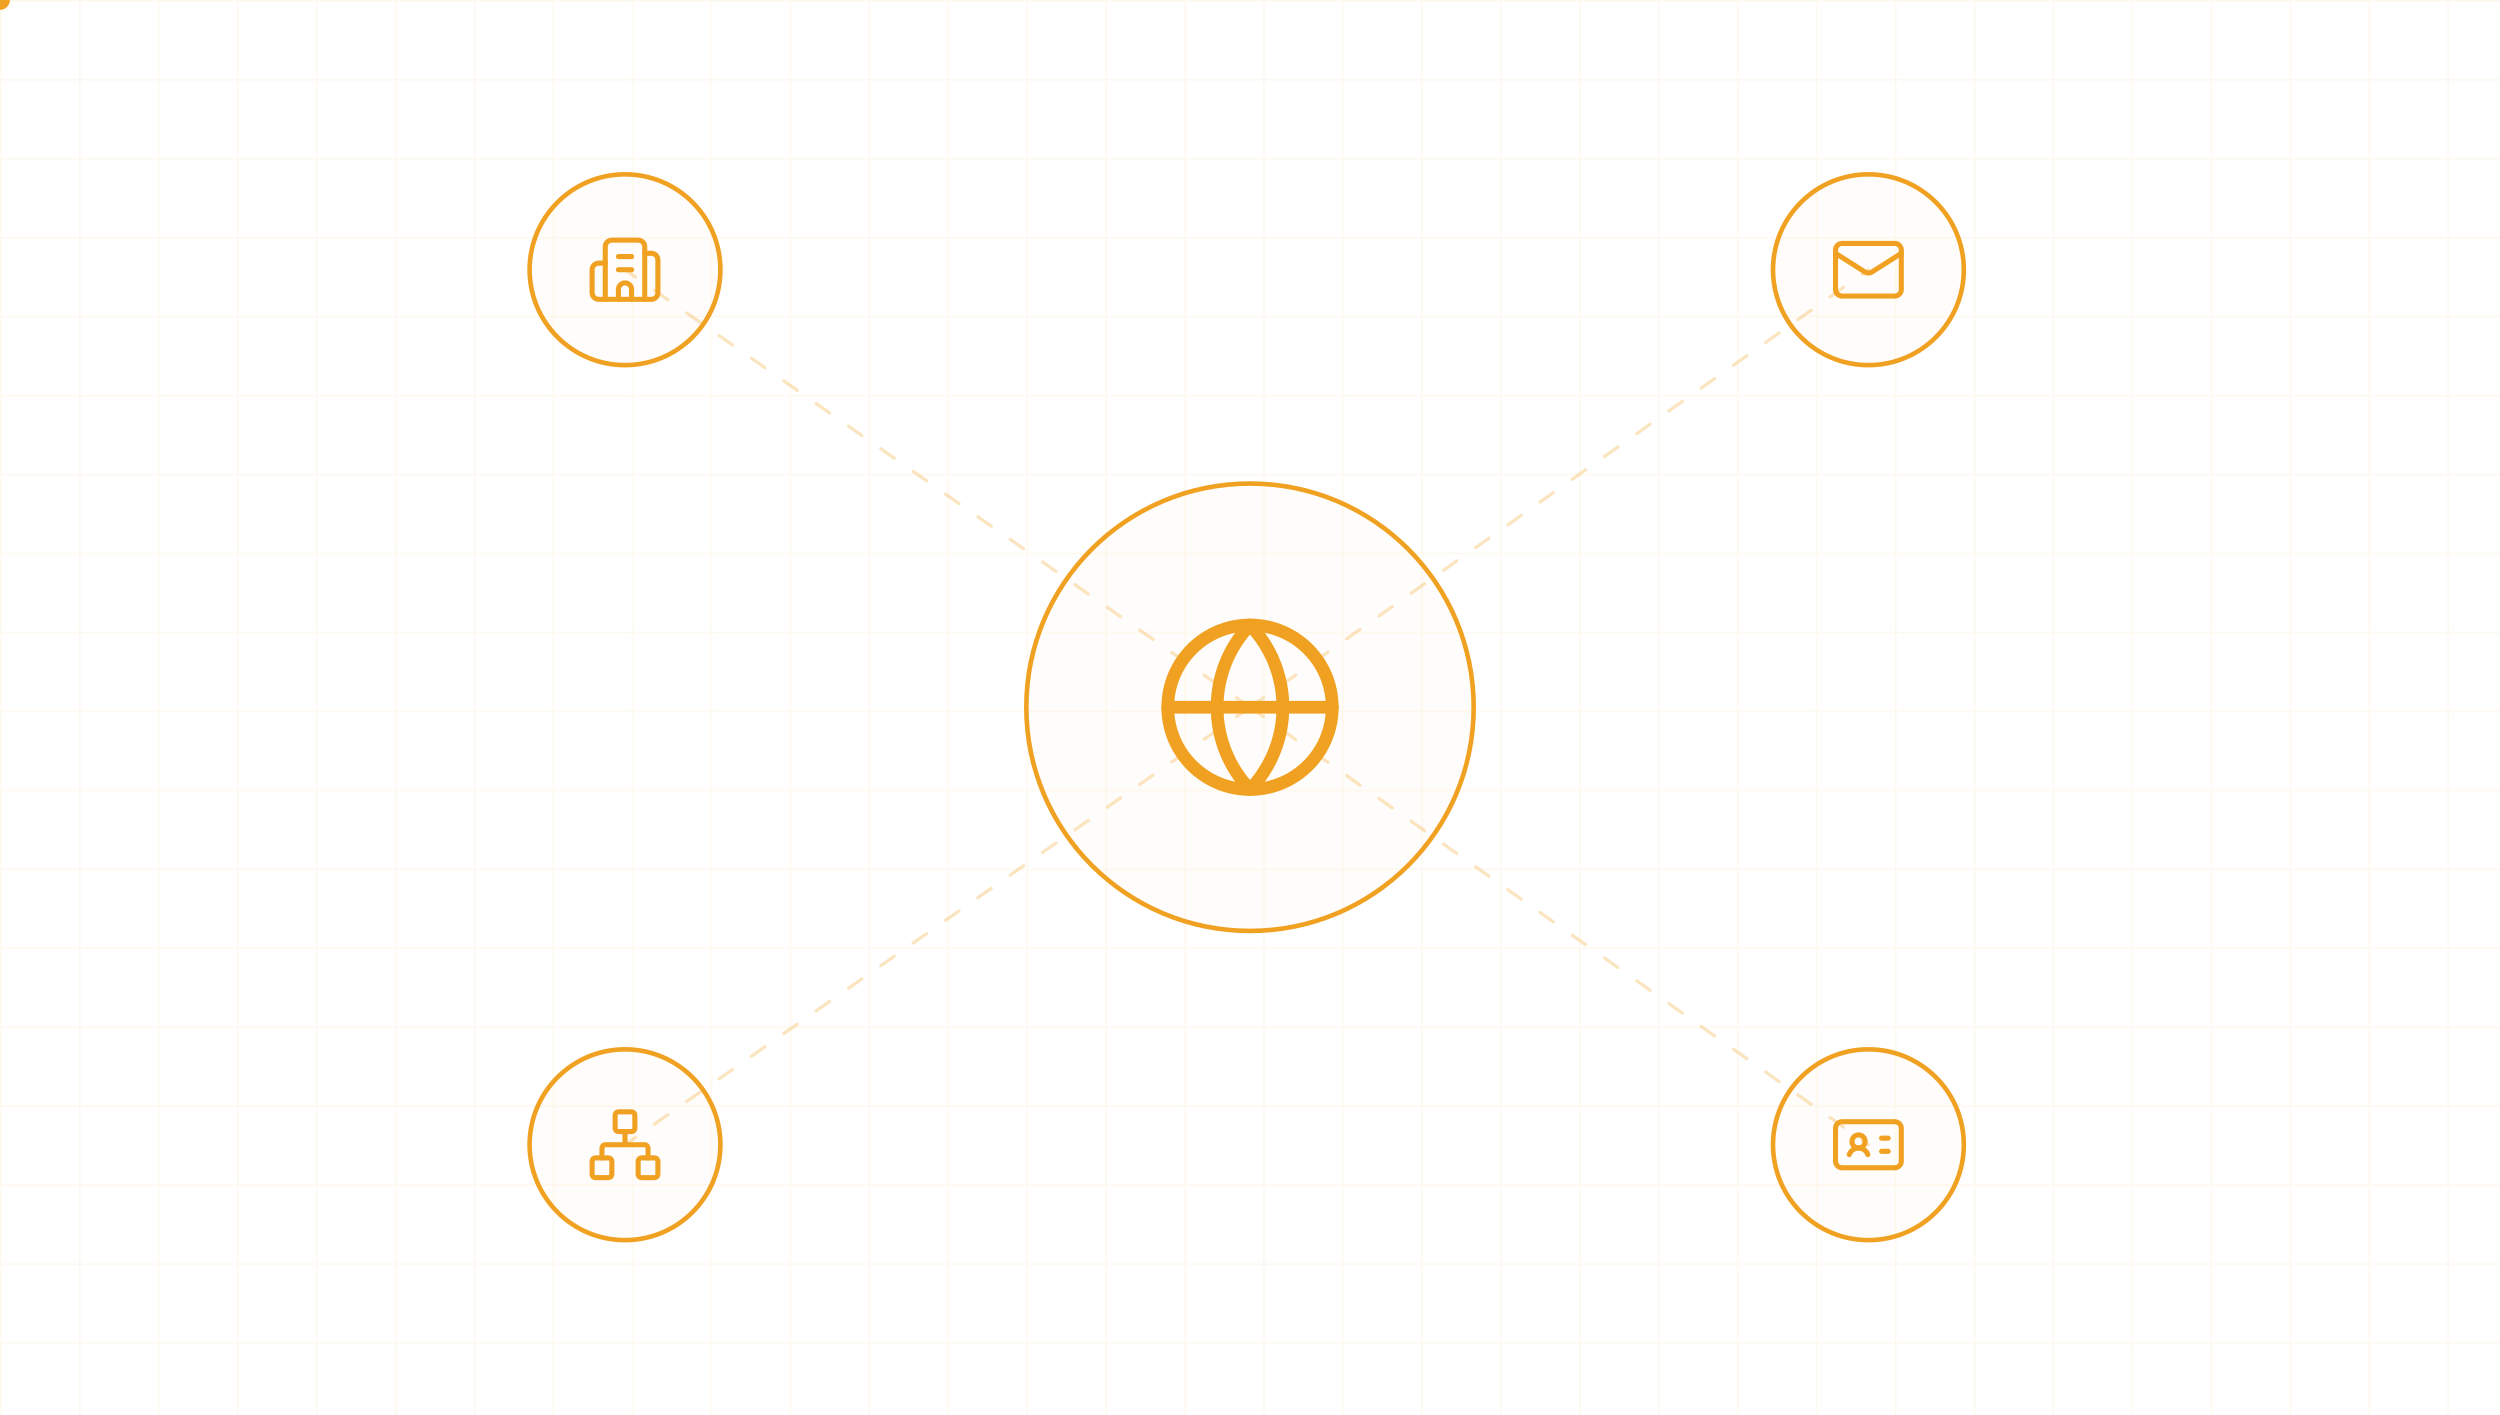
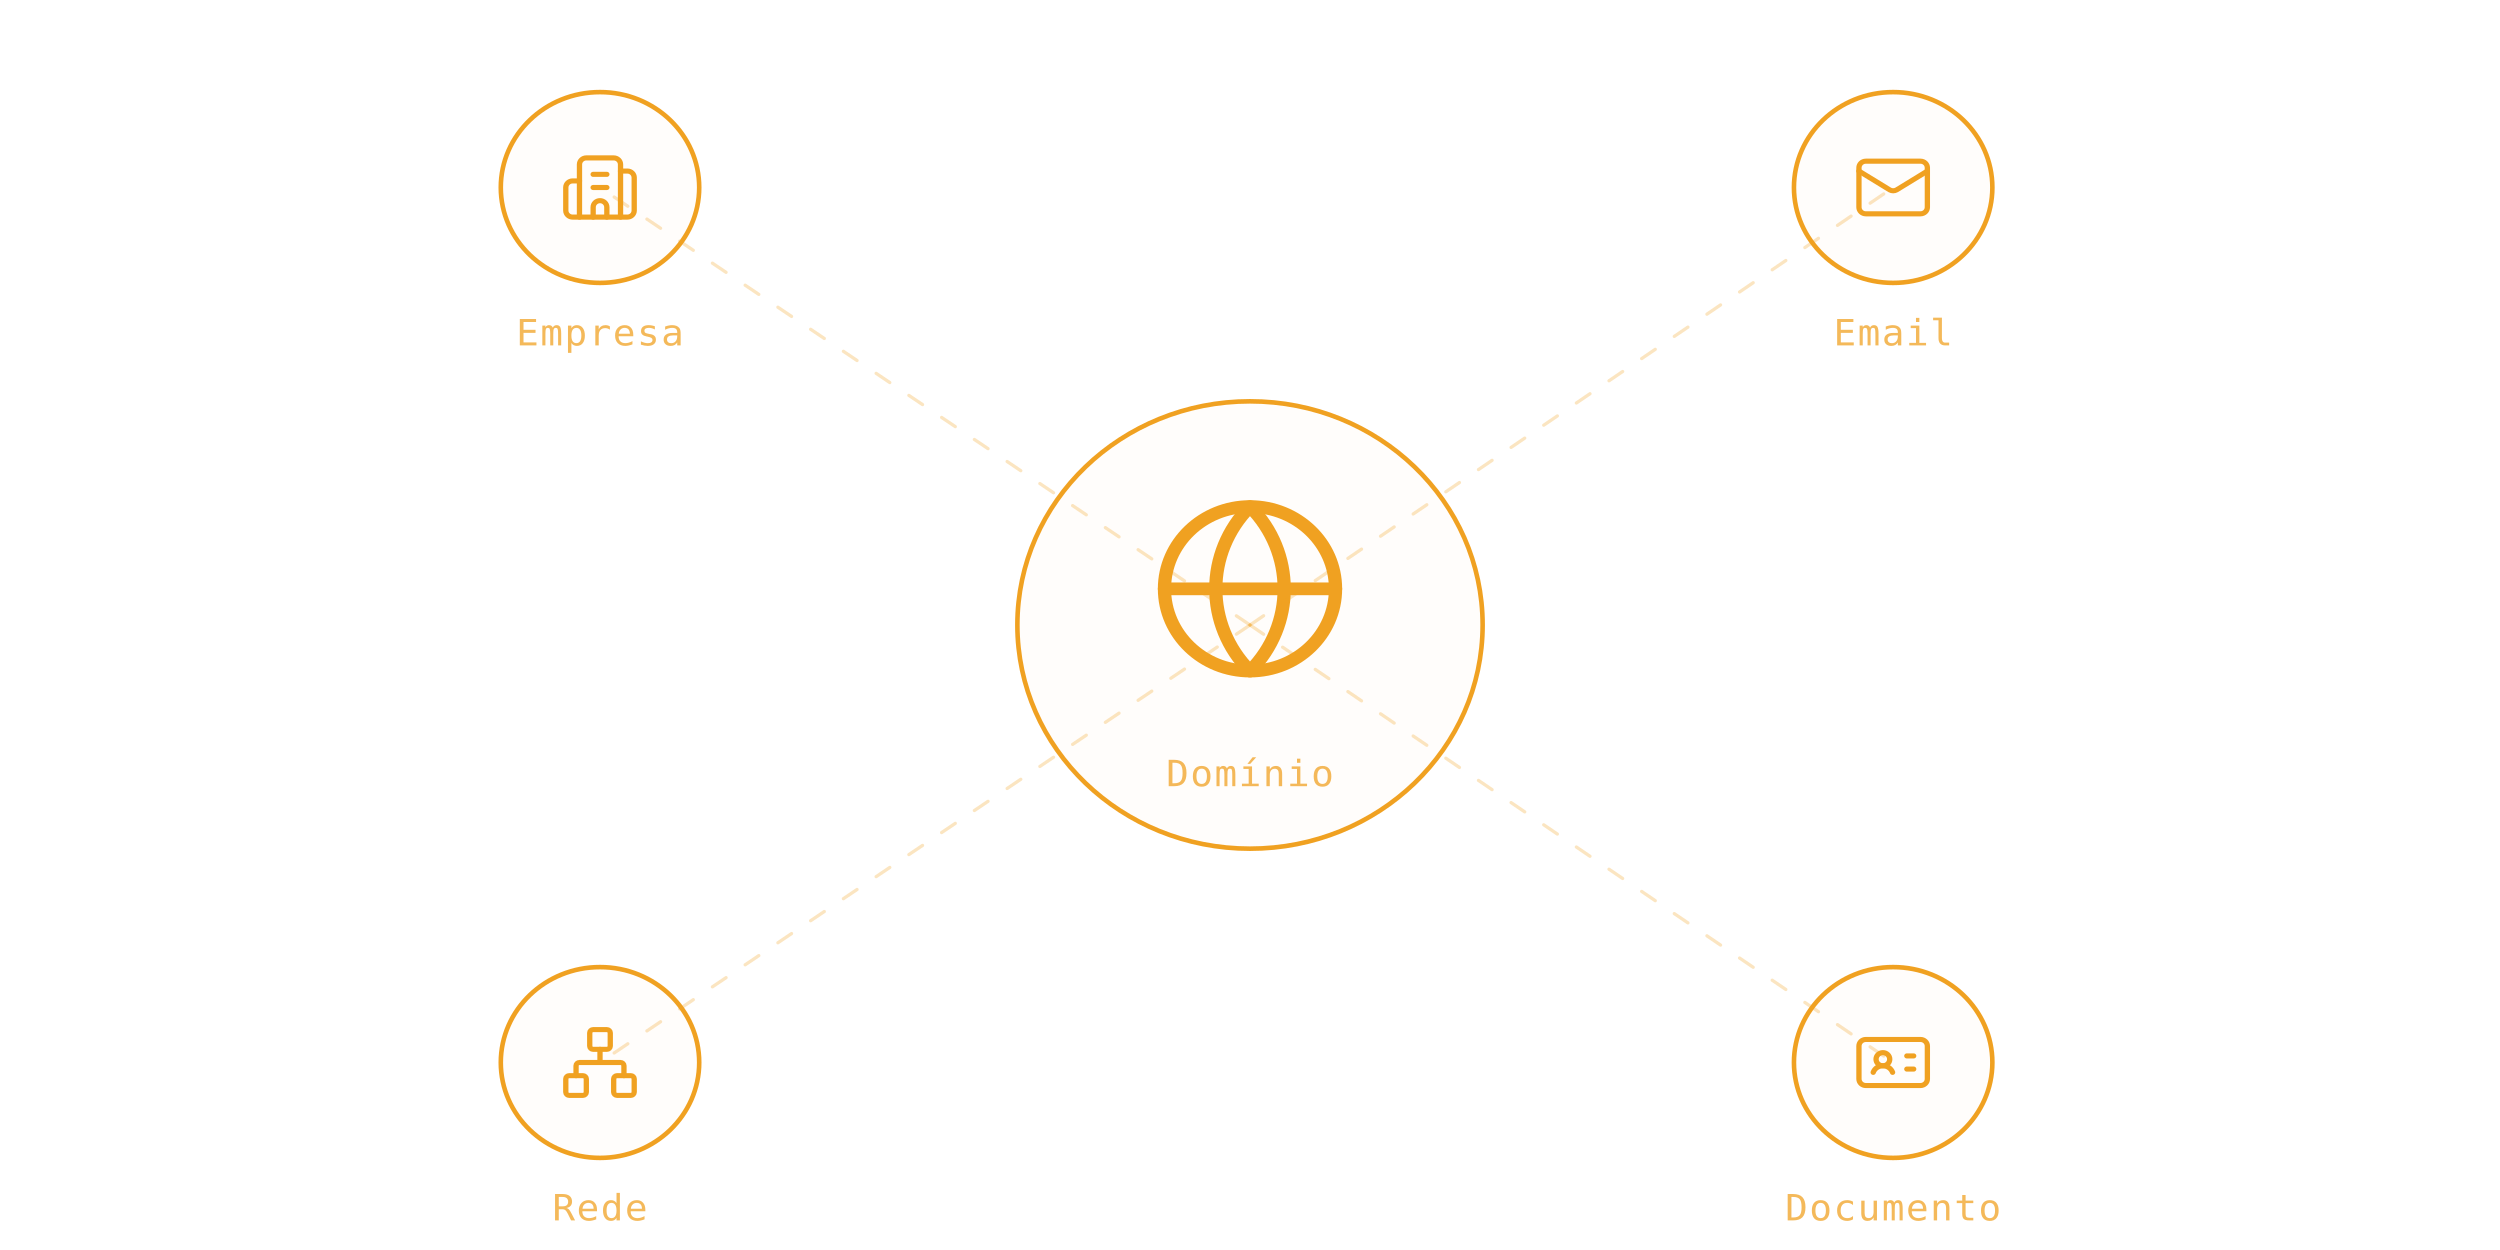
- <svg xmlns="http://www.w3.org/2000/svg" width="760" height="430" viewBox="0 0 760 430" role="img" aria-labelledby="title description">
+ <svg xmlns="http://www.w3.org/2000/svg" width="760" height="380" viewBox="0 0 760 380" role="img" aria-labelledby="title description">
  <style>
  :host{display:block;color:#f0a121}
-   svg{display:block;width:100%;height:auto;aspect-ratio:16/9;background:transparent;overflow:hidden}
-   .sk-grid{fill:none;stroke:#f0a121;stroke-width:1;stroke-opacity:.07}
+   svg{display:block;width:100%;height:auto;aspect-ratio:2/1;background:transparent;overflow:hidden}
  .sk-line,.sk-icon,.sk-flow,.sk-hair,.sk-ghost{fill:none;stroke:#f0a121;stroke-linecap:round;stroke-linejoin:round;vector-effect:non-scaling-stroke}
  .sk-line,.sk-icon{stroke-width:1.55}
  .sk-hair{stroke-width:.85;stroke-opacity:.3}
  .sk-ghost{stroke-width:1;stroke-opacity:.28;stroke-dasharray:5 7}
  .sk-flow{stroke-width:1.1;stroke-opacity:.42;stroke-dasharray:7 8;animation:flow 2.2s linear infinite}
+   .sk-arrow{fill:none;stroke:#f0a121;stroke-width:1.15;stroke-opacity:.7;marker-end:url(#sk-arrow);vector-effect:non-scaling-stroke}
  .sk-plane,.sk-row-bg,.sk-icon-box{fill:rgba(240,161,33,.024);stroke:#f0a121;stroke-width:1.15;stroke-opacity:.68;vector-effect:non-scaling-stroke}
  .sk-row-bg{fill:rgba(240,161,33,.018);stroke-opacity:.24}
  .sk-icon-box{stroke-opacity:.34}
  .sk-hot{fill:#f0a121;filter:url(#soft-glow)}
  .sk-label{fill:#f0a121;font:500 16px 'DM Mono',ui-monospace,monospace;letter-spacing:.08em}
  .sk-small-label{fill:#f0a121;fill-opacity:.58;font:500 10px 'DM Mono',ui-monospace,monospace;letter-spacing:.13em}
+   .sk-node-label{fill:#f0a121;fill-opacity:.74;font:500 11px 'DM Mono',ui-monospace,monospace;text-anchor:middle;letter-spacing:.04em}
+   .sk-flow-label{fill:#f0a121;fill-opacity:.9;font:500 17px 'DM Mono',ui-monospace,monospace;text-anchor:middle;letter-spacing:.01em}
+   .sk-flow-caption{fill:#f0a121;fill-opacity:.62;font:500 13px 'DM Mono',ui-monospace,monospace;text-anchor:middle;letter-spacing:.07em}
  .is-muted{opacity:.45}
  .sk-corner{fill:none;stroke:#f0a121;stroke-width:1;stroke-opacity:.35}
  .sk-node-ring,.sk-timeline-dot{fill:rgba(240,161,33,.018);stroke:#f0a121;stroke-width:1.4;vector-effect:non-scaling-stroke}
  .sk-timeline-dot{fill:#f0a121;stroke-width:0;filter:url(#soft-glow)}
  @keyframes flow{to{stroke-dashoffset:-30}}
  @media(prefers-reduced-motion:reduce){*{animation:none!important}}
</style>
-   <defs>
-     <pattern id="entity-globe-company-mail-network-id" width="24" height="24" patternUnits="userSpaceOnUse">
-       <path d="M24 0H0V24" class="sk-grid" />
-     </pattern>
-     <filter id="soft-glow">
-       <feGaussianBlur stdDeviation="3" result="blur" />
-       <feMerge>
-         <feMergeNode in="blur" />
-         <feMergeNode in="SourceGraphic" />
-       </feMerge>
-     </filter>
-   </defs>
-   <rect width="760" height="430" fill="url(#entity-globe-company-mail-network-id)" />
-   <circle class="sk-node-ring" cx="380" cy="215" r="68" />
-   <g class="sk-icon" transform="translate(350 185) scale(2.5)">
-     <circle cx="12" cy="12" r="10" />
-     <path d="M12 2a14.5 14.5 0 0 0 0 20 14.5 14.5 0 0 0 0-20M2 12h20" />
+   <g transform="translate(-15.2 -25) scale(1.04 1)">
+     <defs>
+       <filter id="soft-glow">
+         <feGaussianBlur stdDeviation="3" result="blur" />
+         <feMerge>
+           <feMergeNode in="blur" />
+           <feMergeNode in="SourceGraphic" />
+         </feMerge>
+       </filter>
+       <marker id="sk-arrow" markerWidth="8" markerHeight="8" refX="7" refY="4" orient="auto">
+         <path d="M0 0 8 4 0 8z" fill="#f0a121" fill-opacity=".72" />
+       </marker>
+     </defs>
+     <circle class="sk-node-ring" cx="380" cy="215" r="68" />
+     <g class="sk-icon" transform="translate(350 174) scale(2.5)">
+       <circle cx="12" cy="12" r="10" />
+       <path d="M12 2a14.5 14.5 0 0 0 0 20 14.5 14.5 0 0 0 0-20M2 12h20" />
+     </g>
+     <text class="sk-node-label" x="380" y="264">Domínio</text>
+     <path class="sk-ghost" d="M380 215L190 82" />
+     <g transform="translate(190 82)">
+       <circle class="sk-node-ring" r="29" />
+       <g class="sk-icon" transform="translate(-12 -12) scale(1)">
+         <path d="M10 12h4M10 8h4M14 21v-3a2 2 0 0 0-4 0v3" />
+         <path d="M6 10H4a2 2 0 0 0-2 2v7a2 2 0 0 0 2 2h16a2 2 0 0 0 2-2V9a2 2 0 0 0-2-2h-2" />
+         <path d="M6 21V5a2 2 0 0 1 2-2h8a2 2 0 0 1 2 2v16" />
+       </g>
+     </g>
+     <text class="sk-node-label" x="190" y="130">Empresa</text>
+     <path class="sk-ghost" d="M380 215L568 82" />
+     <g transform="translate(568 82)">
+       <circle class="sk-node-ring" r="29" />
+       <g class="sk-icon" transform="translate(-12 -12) scale(1)">
+         <path d="m22 7-8.991 5.727a2 2 0 0 1-2.009 0L2 7" />
+         <rect x="2" y="4" width="20" height="16" rx="2" />
+       </g>
+     </g>
+     <text class="sk-node-label" x="568" y="130">Email</text>
+     <path class="sk-ghost" d="M380 215L190 348" />
+     <g transform="translate(190 348)">
+       <circle class="sk-node-ring" r="29" />
+       <g class="sk-icon" transform="translate(-12 -12) scale(1)">
+         <rect x="16" y="16" width="6" height="6" rx="1" />
+         <rect x="2" y="16" width="6" height="6" rx="1" />
+         <rect x="9" y="2" width="6" height="6" rx="1" />
+         <path d="M5 16v-3a1 1 0 0 1 1-1h12a1 1 0 0 1 1 1v3M12 12V8" />
+       </g>
+     </g>
+     <text class="sk-node-label" x="190" y="396">Rede</text>
+     <path class="sk-ghost" d="M380 215L568 348" />
+     <g transform="translate(568 348)">
+       <circle class="sk-node-ring" r="29" />
+       <g class="sk-icon" transform="translate(-12 -12) scale(1)">
+         <path d="M16 10h2M16 14h2M6.17 15a3 3 0 0 1 5.66 0" />
+         <circle cx="9" cy="11" r="2" />
+         <rect x="2" y="5" width="20" height="14" rx="2" />
+       </g>
+     </g>
+     <text class="sk-node-label" x="568" y="396">Documento</text>
+     <circle class="sk-hot" r="3">
+       <animateMotion dur="4.8s" begin="0s" repeatCount="indefinite" path="M380 215L190 82" />
+     </circle>
  </g>
-   <path class="sk-ghost" d="M380 215L190 82" />
-   <g transform="translate(190 82)">
-     <circle class="sk-node-ring" r="29" />
-     <g class="sk-icon" transform="translate(-12 -12) scale(1)">
-       <path d="M10 12h4M10 8h4M14 21v-3a2 2 0 0 0-4 0v3" />
-       <path d="M6 10H4a2 2 0 0 0-2 2v7a2 2 0 0 0 2 2h16a2 2 0 0 0 2-2V9a2 2 0 0 0-2-2h-2" />
-       <path d="M6 21V5a2 2 0 0 1 2-2h8a2 2 0 0 1 2 2v16" />
-     </g>
-   </g>
-   <path class="sk-ghost" d="M380 215L568 82" />
-   <g transform="translate(568 82)">
-     <circle class="sk-node-ring" r="29" />
-     <g class="sk-icon" transform="translate(-12 -12) scale(1)">
-       <path d="m22 7-8.991 5.727a2 2 0 0 1-2.009 0L2 7" />
-       <rect x="2" y="4" width="20" height="16" rx="2" />
-     </g>
-   </g>
-   <path class="sk-ghost" d="M380 215L190 348" />
-   <g transform="translate(190 348)">
-     <circle class="sk-node-ring" r="29" />
-     <g class="sk-icon" transform="translate(-12 -12) scale(1)">
-       <rect x="16" y="16" width="6" height="6" rx="1" />
-       <rect x="2" y="16" width="6" height="6" rx="1" />
-       <rect x="9" y="2" width="6" height="6" rx="1" />
-       <path d="M5 16v-3a1 1 0 0 1 1-1h12a1 1 0 0 1 1 1v3M12 12V8" />
-     </g>
-   </g>
-   <path class="sk-ghost" d="M380 215L568 348" />
-   <g transform="translate(568 348)">
-     <circle class="sk-node-ring" r="29" />
-     <g class="sk-icon" transform="translate(-12 -12) scale(1)">
-       <path d="M16 10h2M16 14h2M6.17 15a3 3 0 0 1 5.66 0" />
-       <circle cx="9" cy="11" r="2" />
-       <rect x="2" y="5" width="20" height="14" rx="2" />
-     </g>
-   </g>
-   <circle class="sk-hot" r="3">
-     <animateMotion dur="4.8s" begin="0s" repeatCount="indefinite" path="M380 215L190 82" />
-   </circle>
</svg>
